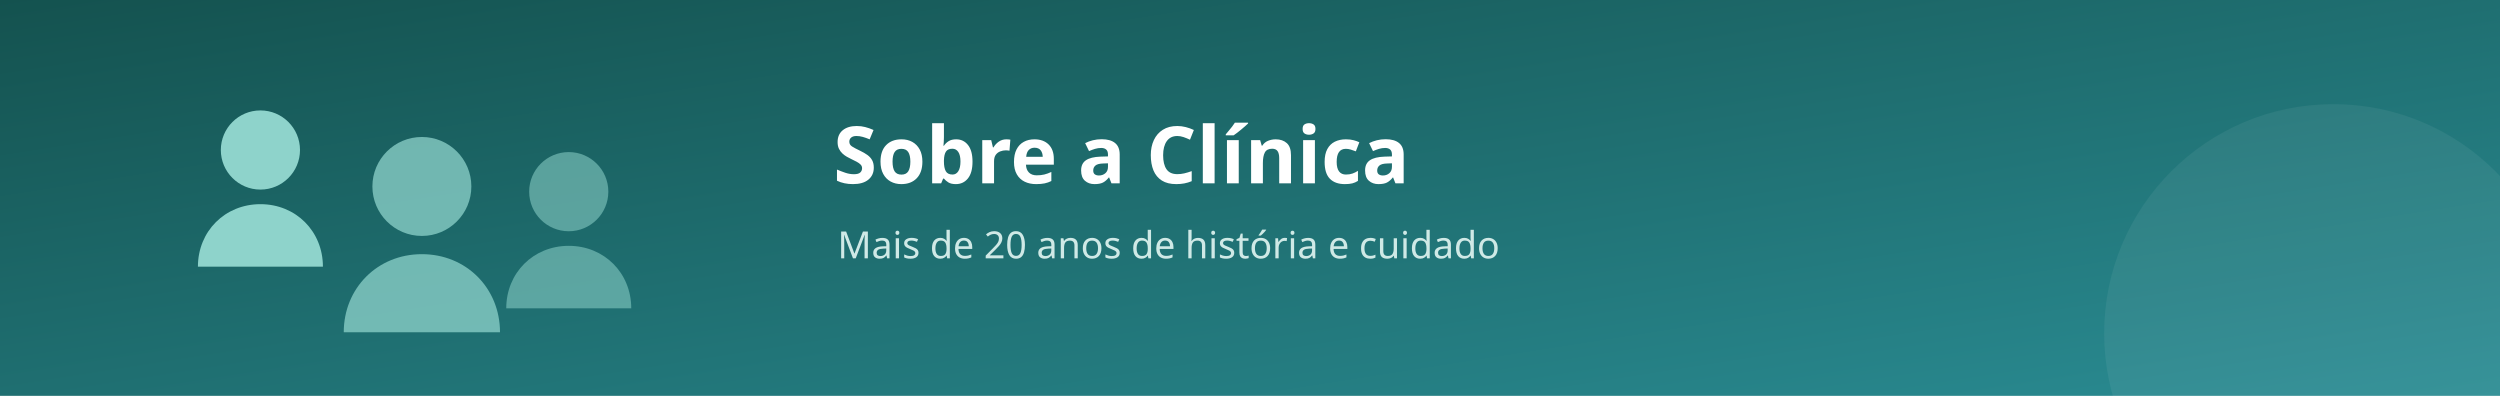
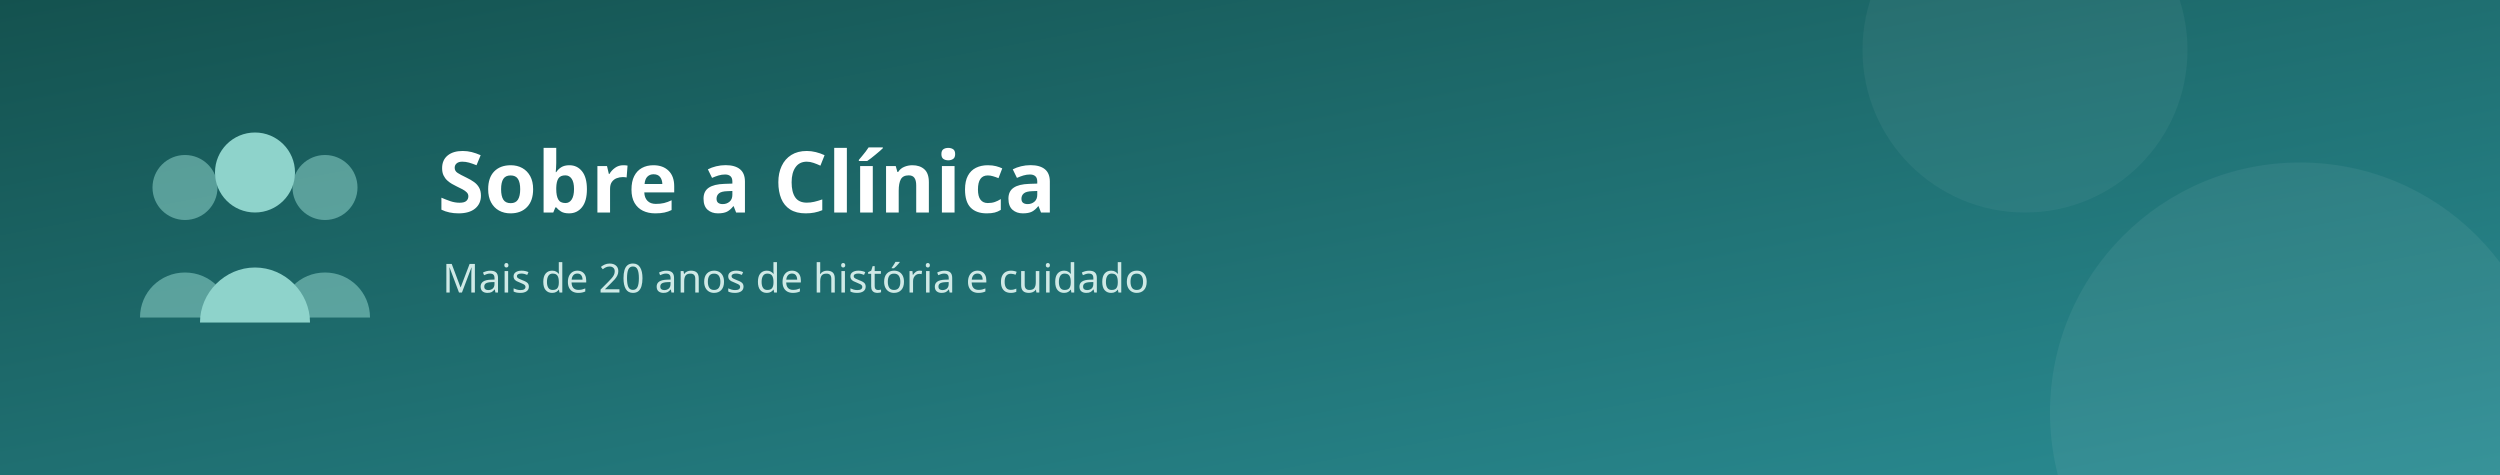
- <svg xmlns="http://www.w3.org/2000/svg" viewBox="0 0 1200 190" width="1200" height="190">
+ <svg xmlns="http://www.w3.org/2000/svg" viewBox="0 0 1000 190" width="1000" height="190">
  <defs>
    <linearGradient id="g2" x1="0" y1="0" x2="1" y2="1">
      <stop offset="0%" stop-color="#14524f" />
      <stop offset="100%" stop-color="#2a8c93" />
    </linearGradient>
  </defs>
-   <rect width="1200" height="190" fill="url(#g2)" />
-   <circle cx="1120" cy="160" r="110" fill="#ffffff" opacity="0.06" />
-   <g transform="translate(95,50)" fill="#8ed3cb">
-     <circle cx="30" cy="22" r="19" />
-     <path d="M0 78c0-17 13-30 30-30s30 13 30 30z" />
-     <g transform="translate(70,12) scale(1.25)" opacity="0.75">
-       <circle cx="30" cy="22" r="19" />
-       <path d="M0 78c0-17 13-30 30-30s30 13 30 30z" />
+   <rect width="1000" height="190" fill="url(#g2)" />
+   <circle cx="920" cy="165" r="100" fill="#ffffff" opacity="0.06" />
+   <circle cx="810" cy="20" r="65" fill="#ffffff" opacity="0.05" />
+   <g transform="translate(52,55)" fill="#8ed3cb">
+     <g opacity="0.55">
+       <circle cx="22" cy="20" r="13" />
+       <path d="M4 72c0-10 8-18 18-18s18 8 18 18z" />
    </g>
-     <g transform="translate(148,20)" opacity="0.55">
-       <circle cx="30" cy="22" r="19" />
-       <path d="M0 78c0-17 13-30 30-30s30 13 30 30z" />
+     <g opacity="0.55">
+       <circle cx="78" cy="20" r="13" />
+       <path d="M60 72c0-10 8-18 18-18s18 8 18 18z" />
    </g>
+     <circle cx="50" cy="14" r="16" />
+     <path d="M28 74c0-12 10-22 22-22s22 10 22 22z" />
  </g>
-   <text x="400" y="88" font-family="Verdana, Geneva, sans-serif" font-size="38" font-weight="bold" fill="#ffffff">Sobre a Clínica</text>
-   <text x="402" y="124" font-family="Verdana, Geneva, sans-serif" font-size="18" fill="#cfe9e6">Mais de 20 anos de história e cuidado</text>
+   <text x="175" y="85" font-family="Verdana, Geneva, sans-serif" font-size="34" font-weight="bold" fill="#ffffff">Sobre a Clínica</text>
+   <text x="177" y="117" font-family="Verdana, Geneva, sans-serif" font-size="16" fill="#cfe9e6">Mais de 20 anos de história e cuidado</text>
</svg>
